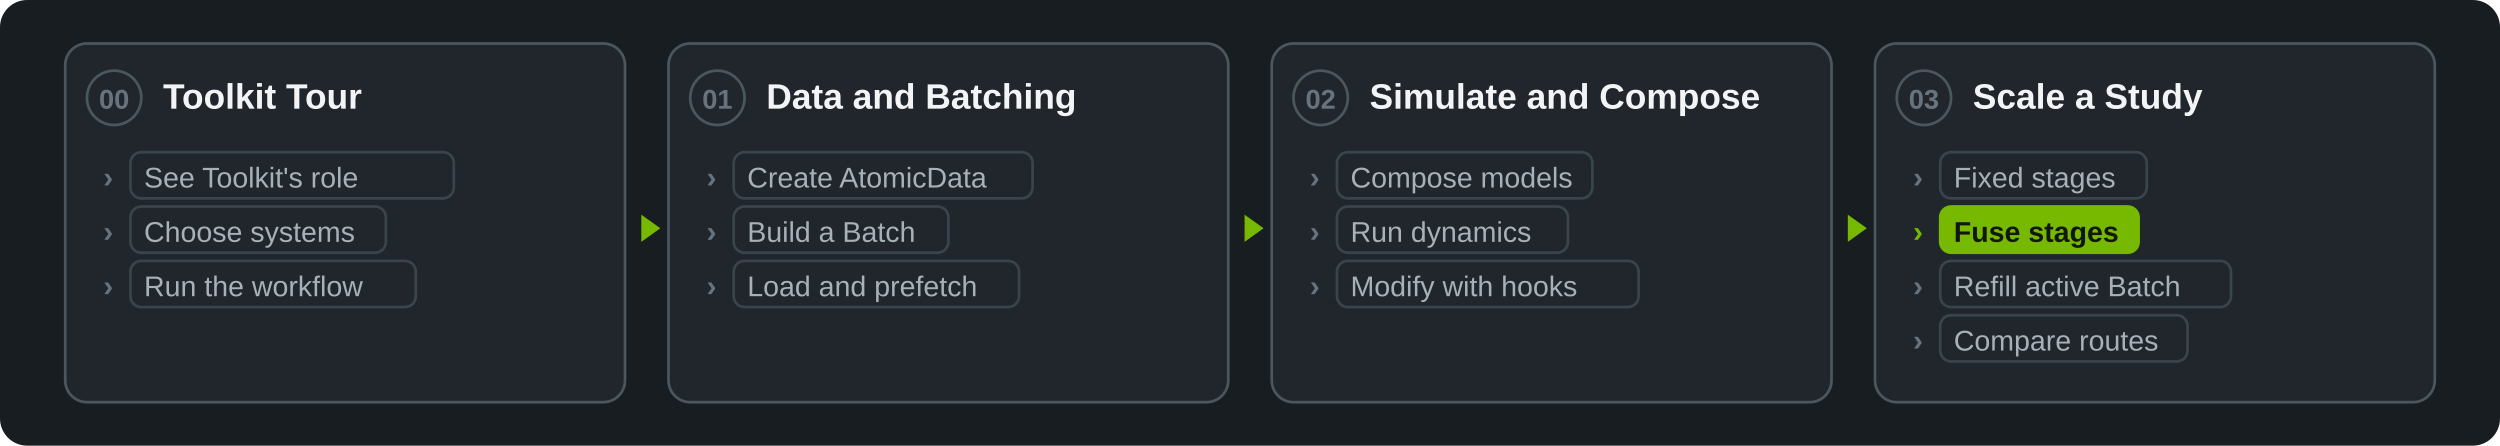
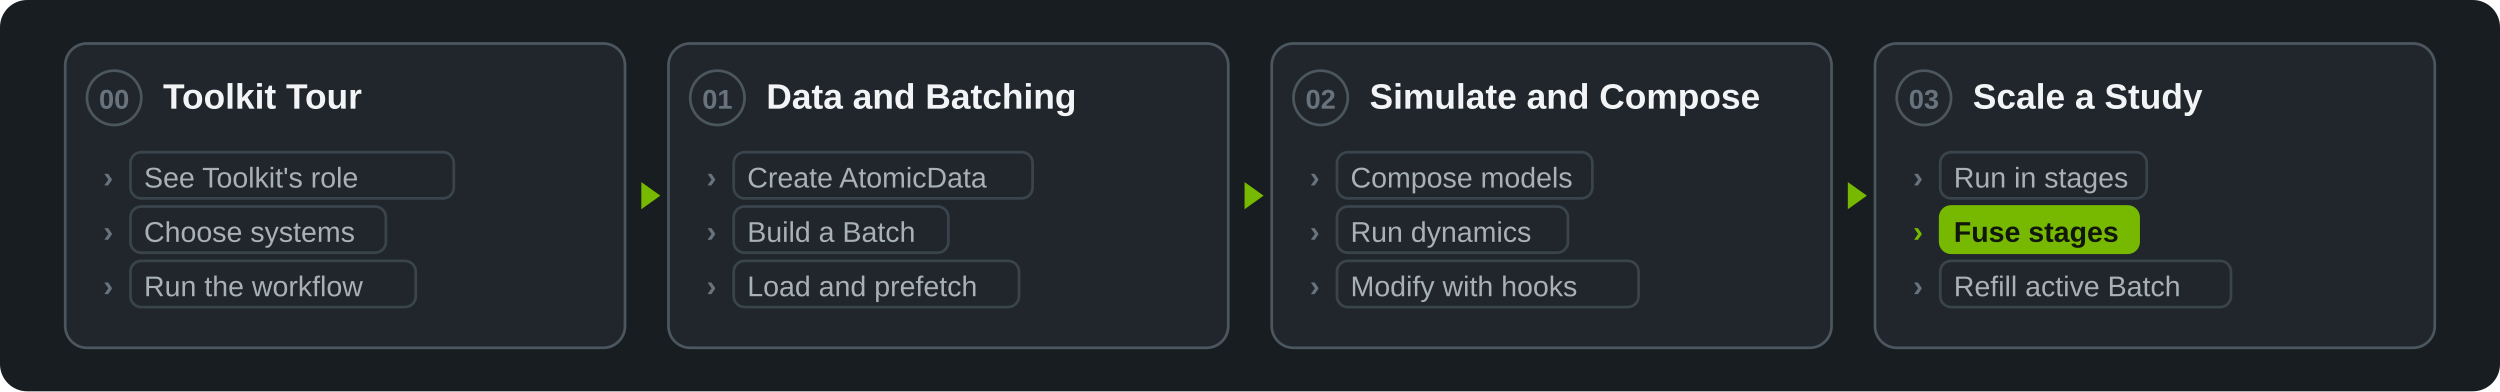
- <svg xmlns="http://www.w3.org/2000/svg" width="920" height="164" viewBox="0 0 920 164" role="img" aria-labelledby="roadmap-title roadmap-desc" font-family="'NVIDIA Sans', 'NVIDIA Sans Regular', Arial, Helvetica, sans-serif">
-   <rect width="920" height="164" rx="10" fill="#171D20" />
+ <svg xmlns="http://www.w3.org/2000/svg" width="920" height="144" viewBox="0 0 920 144" role="img" aria-labelledby="roadmap-title roadmap-desc" font-family="'NVIDIA Sans', 'NVIDIA Sans Regular', Arial, Helvetica, sans-serif">
+   <rect width="920" height="144" rx="10" fill="#171D20" />
  <g transform="translate(0 -36)">
    <g fill="#76B900">
-       <path d="M236 115l7 5-7 5Z" />
-       <path d="M458 115l7 5-7 5Z" />
-       <path d="M680 115l7 5-7 5Z" />
+       <path d="M236 103l7 5-7 5Z" />
+       <path d="M458 103l7 5-7 5Z" />
+       <path d="M680 103l7 5-7 5Z" />
    </g>
    <g id="module-00">
-       <rect x="24" y="52" width="206" height="132" rx="8" fill="#20262C" stroke="#4B565F" />
+       <rect x="24" y="52" width="206" height="112" rx="8" fill="#20262C" stroke="#4B565F" />
      <circle cx="42" cy="72" r="10" fill="#20262C" stroke="#4B565F" />
      <text x="42" y="76" text-anchor="middle" font-size="10" font-weight="700" fill="#68737E">00</text>
      <text x="60" y="76" font-size="13" font-weight="700" fill="#F3F4F6">Toolkit Tour</text>
      <g id="see-toolkit-role">
        <text x="38" y="105" font-size="11" font-weight="700" fill="#68737E">›</text>
        <rect x="48" y="92" width="119" height="17" rx="4" fill="#20262C" stroke="#3A444D" />
        <text x="53" y="105" font-size="10.5" font-weight="500" fill="#A8B0B8">See Toolkit's role</text>
      </g>
      <g id="choose-systems">
        <text x="38" y="125" font-size="11" font-weight="700" fill="#68737E">›</text>
        <rect x="48" y="112" width="94" height="17" rx="4" fill="#20262C" stroke="#3A444D" />
        <text x="53" y="125" font-size="10.5" font-weight="500" fill="#A8B0B8">Choose systems</text>
      </g>
      <g id="run-workflow">
        <text x="38" y="145" font-size="11" font-weight="700" fill="#68737E">›</text>
        <rect x="48" y="132" width="105" height="17" rx="4" fill="#20262C" stroke="#3A444D" />
        <text x="53" y="145" font-size="10.5" font-weight="500" fill="#A8B0B8">Run the workflow</text>
      </g>
    </g>
    <g id="module-01">
-       <rect x="246" y="52" width="206" height="132" rx="8" fill="#20262C" stroke="#4B565F" />
+       <rect x="246" y="52" width="206" height="112" rx="8" fill="#20262C" stroke="#4B565F" />
      <circle cx="264" cy="72" r="10" fill="#20262C" stroke="#4B565F" />
      <text x="264" y="76" text-anchor="middle" font-size="10" font-weight="700" fill="#68737E">01</text>
      <text x="282" y="76" font-size="13" font-weight="700" fill="#F3F4F6">Data and Batching</text>
      <g id="create-atomicdata">
        <text x="260" y="105" font-size="11" font-weight="700" fill="#68737E">›</text>
        <rect x="270" y="92" width="110" height="17" rx="4" fill="#20262C" stroke="#3A444D" />
        <text x="275" y="105" font-size="10.5" font-weight="500" fill="#A8B0B8">Create AtomicData</text>
      </g>
      <g id="build-batch">
        <text x="260" y="125" font-size="11" font-weight="700" fill="#68737E">›</text>
        <rect x="270" y="112" width="79" height="17" rx="4" fill="#20262C" stroke="#3A444D" />
        <text x="275" y="125" font-size="10.5" font-weight="500" fill="#A8B0B8">Build a Batch</text>
      </g>
      <g id="load-prefetch">
        <text x="260" y="145" font-size="11" font-weight="700" fill="#68737E">›</text>
        <rect x="270" y="132" width="105" height="17" rx="4" fill="#20262C" stroke="#3A444D" />
        <text x="275" y="145" font-size="10.5" font-weight="500" fill="#A8B0B8">Load and prefetch</text>
      </g>
    </g>
    <g id="module-02">
-       <rect x="468" y="52" width="206" height="132" rx="8" fill="#20262C" stroke="#4B565F" />
+       <rect x="468" y="52" width="206" height="112" rx="8" fill="#20262C" stroke="#4B565F" />
      <circle cx="486" cy="72" r="10" fill="#20262C" stroke="#4B565F" />
      <text x="486" y="76" text-anchor="middle" font-size="10" font-weight="700" fill="#68737E">02</text>
      <text x="504" y="76" font-size="13" font-weight="700" fill="#F3F4F6">Simulate and Compose</text>
      <g id="compose-models">
        <text x="482" y="105" font-size="11" font-weight="700" fill="#68737E">›</text>
        <rect x="492" y="92" width="94" height="17" rx="4" fill="#20262C" stroke="#3A444D" />
        <text x="497" y="105" font-size="10.5" font-weight="500" fill="#A8B0B8">Compose models</text>
      </g>
      <g id="run-dynamics">
        <text x="482" y="125" font-size="11" font-weight="700" fill="#68737E">›</text>
        <rect x="492" y="112" width="85" height="17" rx="4" fill="#20262C" stroke="#3A444D" />
        <text x="497" y="125" font-size="10.5" font-weight="500" fill="#A8B0B8">Run dynamics</text>
      </g>
      <g id="modify-hooks">
        <text x="482" y="145" font-size="11" font-weight="700" fill="#68737E">›</text>
        <rect x="492" y="132" width="111" height="17" rx="4" fill="#20262C" stroke="#3A444D" />
        <text x="497" y="145" font-size="10.5" font-weight="500" fill="#A8B0B8">Modify with hooks</text>
      </g>
    </g>
    <g id="module-03">
-       <rect x="690" y="52" width="206" height="132" rx="8" fill="#20262C" stroke="#4B565F" />
+       <rect x="690" y="52" width="206" height="112" rx="8" fill="#20262C" stroke="#4B565F" />
      <circle cx="708" cy="72" r="10" fill="#20262C" stroke="#4B565F" />
      <text x="708" y="76" text-anchor="middle" font-size="10" font-weight="700" fill="#68737E">03</text>
      <text x="726" y="76" font-size="13" font-weight="700" fill="#F3F4F6">Scale a Study</text>
      <g id="fixed-stages">
        <text x="704" y="105" font-size="11" font-weight="700" fill="#68737E">›</text>
        <rect x="714" y="92" width="76" height="17" rx="4" fill="#20262C" stroke="#3A444D" />
-         <text x="719" y="105" font-size="10.5" font-weight="500" fill="#A8B0B8">Fixed stages</text>
+         <text x="719" y="105" font-size="10.5" font-weight="500" fill="#A8B0B8">Run in stages</text>
      </g>
      <g id="fuse-stages">
        <text x="704" y="125" font-size="11" font-weight="700" fill="#76B900">›</text>
        <rect x="714" y="112" width="73" height="17" rx="4" fill="#76B900" stroke="#76B900" />
        <text x="719" y="125" font-size="10.5" font-weight="700" fill="#11170D">Fuse stages</text>
      </g>
      <g id="refill-batch">
        <text x="704" y="145" font-size="11" font-weight="700" fill="#68737E">›</text>
        <rect x="714" y="132" width="107" height="17" rx="4" fill="#20262C" stroke="#3A444D" />
        <text x="719" y="145" font-size="10.5" font-weight="500" fill="#A8B0B8">Refill active Batch</text>
      </g>
-       <g id="compare-routes">
-         <text x="704" y="165" font-size="11" font-weight="700" fill="#68737E">›</text>
-         <rect x="714" y="152" width="91" height="17" rx="4" fill="#20262C" stroke="#3A444D" />
-         <text x="719" y="165" font-size="10.5" font-weight="500" fill="#A8B0B8">Compare routes</text>
-       </g>
    </g>
  </g>
</svg>
